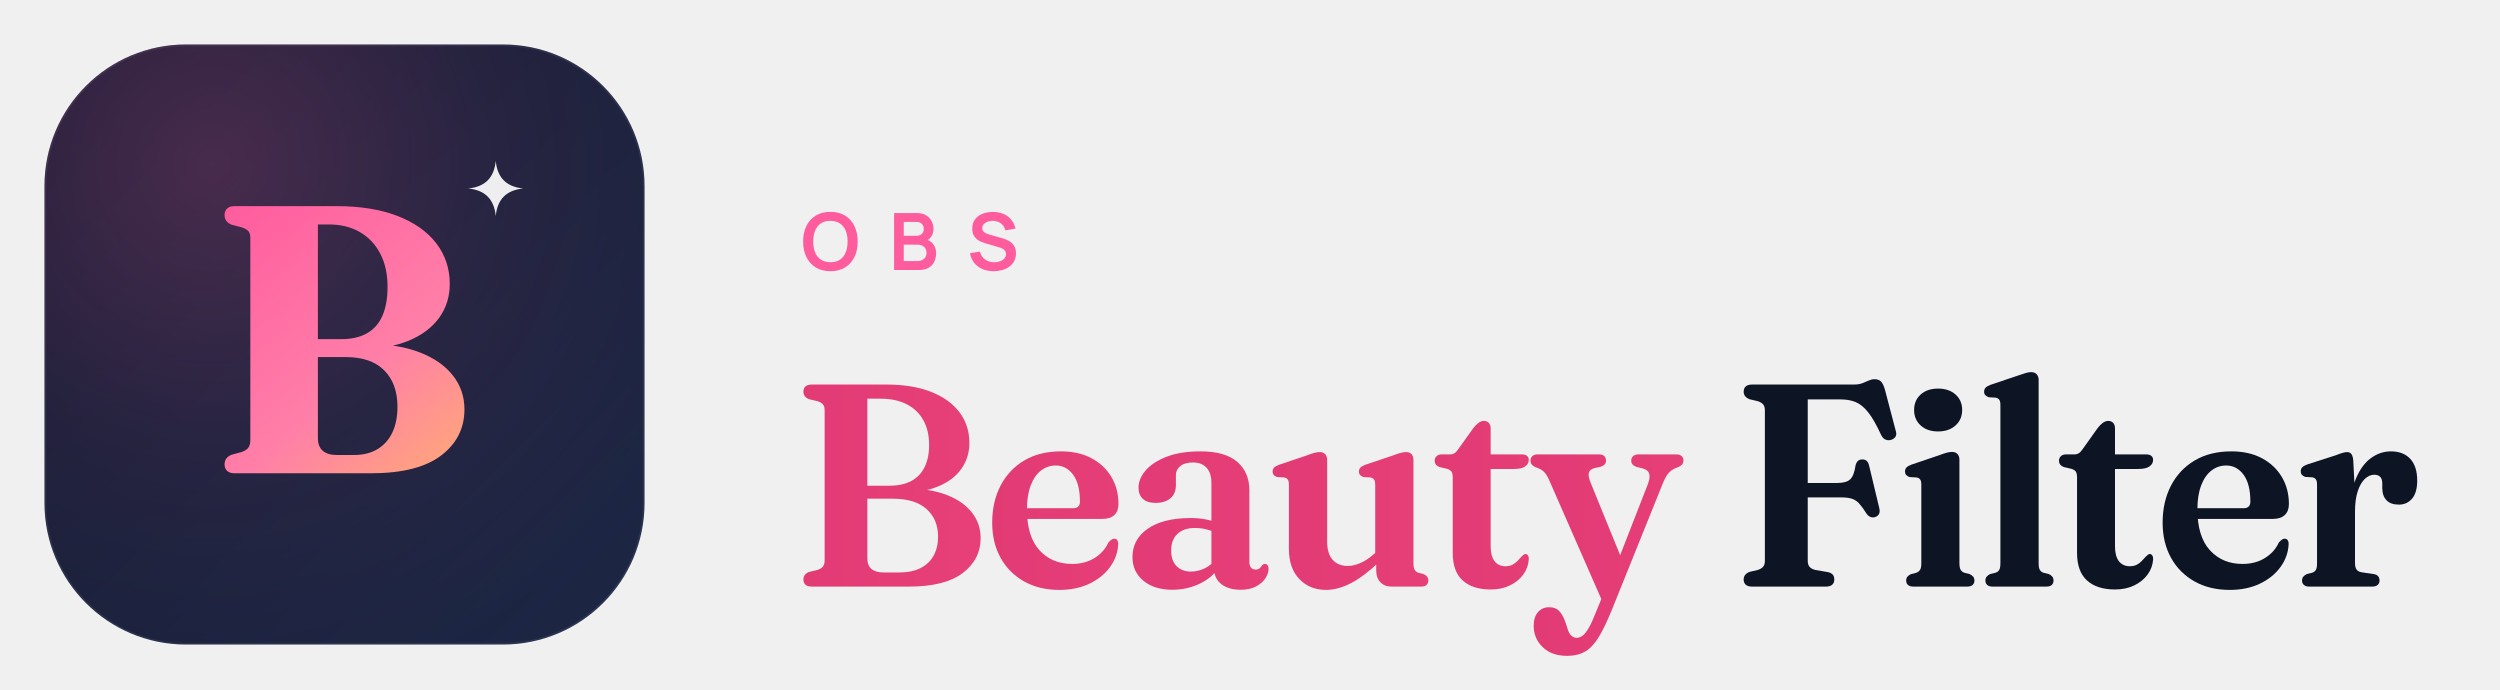
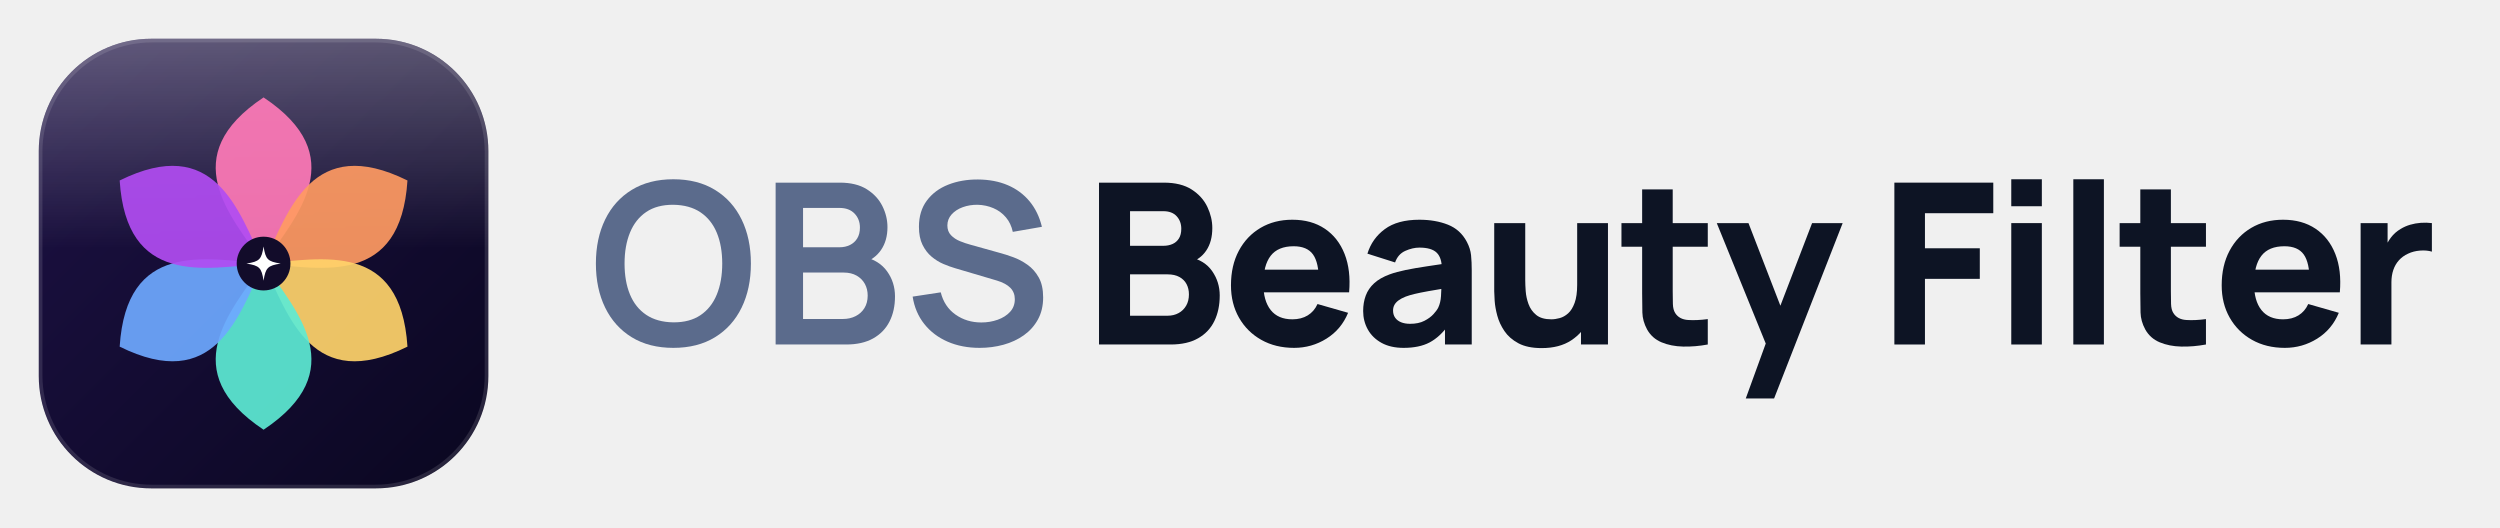
- <svg xmlns="http://www.w3.org/2000/svg" width="537" height="148" viewBox="0 0 537 148" role="img" aria-label="OBS Beauty Filter">
+ <svg xmlns="http://www.w3.org/2000/svg" width="645" height="136" viewBox="0 0 645 136" role="img" aria-label="OBS Beauty Filter">
  <defs>
    <linearGradient id="tile" x1="0" y1="0" x2="1" y2="1">
-       <stop offset="0" stop-color="#121A31" />
-       <stop offset="1" stop-color="#1D2745" />
+       <stop offset="0" stop-color="#1D1145" />
+       <stop offset="1" stop-color="#0A0720" />
    </linearGradient>
-     <radialGradient id="tileGlow" cx="0.28" cy="0.20" r="0.9">
-       <stop offset="0" stop-color="#FF5C9E" stop-opacity="0.22" />
-       <stop offset="0.55" stop-color="#FF5C9E" stop-opacity="0.06" />
-       <stop offset="1" stop-color="#FF5C9E" stop-opacity="0" />
-     </radialGradient>
-     <linearGradient id="bgrad" gradientUnits="userSpaceOnUse" x1="120" y1="1450" x2="1450" y2="-120">
-       <stop offset="0" stop-color="#FF5C9E" />
-       <stop offset="0.55" stop-color="#FF7FA8" />
-       <stop offset="1" stop-color="#FFB36B" />
+     <linearGradient id="gloss" x1="0" y1="0" x2="0" y2="1">
+       <stop offset="0" stop-color="#FFFFFF" stop-opacity="0.30" />
+       <stop offset="1" stop-color="#FFFFFF" stop-opacity="0" />
    </linearGradient>
-     <linearGradient id="wgrad" gradientUnits="userSpaceOnUse" x1="0" y1="0" x2="6174.0" y2="0">
-       <stop offset="0" stop-color="#FF5C9E" />
-       <stop offset="0.55" stop-color="#FF7FA8" />
-       <stop offset="1" stop-color="#FFB36B" />
-     </linearGradient>
-     <radialGradient id="bgGlowA" cx="8%" cy="0%" r="78%">
-       <stop offset="0" stop-color="#FF5C9E" stop-opacity="0.26" />
-       <stop offset="0.55" stop-color="#FF5C9E" stop-opacity="0.07" />
-       <stop offset="1" stop-color="#FF5C9E" stop-opacity="0" />
-     </radialGradient>
-     <radialGradient id="bgGlowB" cx="106%" cy="112%" r="62%">
-       <stop offset="0" stop-color="#FFB36B" stop-opacity="0.20" />
-       <stop offset="0.6" stop-color="#FFB36B" stop-opacity="0.05" />
-       <stop offset="1" stop-color="#FFB36B" stop-opacity="0" />
-     </radialGradient>
-     <linearGradient id="wgradL" gradientUnits="userSpaceOnUse" x1="0" y1="0" x2="6174.0" y2="0">
-       <stop offset="0" stop-color="#E23A74" />
-       <stop offset="0.55" stop-color="#F04A80" />
-       <stop offset="1" stop-color="#FF7A4D" />
-     </linearGradient>
-     <linearGradient id="accent" x1="0" y1="0" x2="1" y2="0">
-       <stop offset="0" stop-color="#FF5C9E" />
-       <stop offset="1" stop-color="#FFB36B" />
-     </linearGradient>
+     <clipPath id="tileClip">
+       <rect x="8" y="8" width="184" height="184" rx="46" />
+     </clipPath>
  </defs>
-   <g transform="translate(8 8) scale(0.2578125)">
-     <rect x="6" y="6" width="500" height="500" rx="118" fill="url(#tile)" />
-     <rect x="6" y="6" width="500" height="500" rx="118" fill="none" stroke="#FFFFFF" stroke-opacity="0.07" stroke-width="3" />
-     <rect x="6" y="6" width="500" height="500" rx="118" fill="url(#tileGlow)" />
-     <g transform="translate(256 252) scale(1.0)">
-       <g transform="translate(-109.790 111.300) scale(0.159 -0.159)" fill="url(#bgrad)">
-         <path transform="translate(0.00 0)" d="M1319 335Q1319 186 1196.5 93.0Q1074 0 828 0H115Q89 0 75.5 12.5Q62 25 62 47Q62 82 98 97L150 111Q176 120 186.5 134.0Q197 148 197 175V1233Q197 1256 187.5 1268.0Q178 1280 151 1289L98 1303Q62 1318 62 1353Q62 1375 75.5 1387.5Q89 1400 115 1400H646Q835 1400 968.0 1348.5Q1101 1297 1171.5 1205.0Q1242 1113 1242 992Q1242 892 1186.5 815.0Q1131 738 1026.0 694.5Q921 651 770 651L820 677Q973 677 1085.0 633.5Q1197 590 1258.0 513.0Q1319 436 1319 335ZM697 609H470V703H675Q754 703 808.0 733.5Q862 764 889.0 825.0Q916 886 916 978Q916 1077 878.0 1150.5Q840 1224 771.0 1264.0Q702 1304 608 1304H551V185Q551 140 576.5 118.0Q602 96 649 96H741Q813 96 864.0 127.0Q915 158 941.5 214.5Q968 271 968 349Q968 469 899.0 539.0Q830 609 697 609Z" />
-       </g>
-       <path d="M 126.00 -149.00 Q 127.95 -127.95 149.00 -126.00 Q 127.95 -124.05 126.00 -103.00 Q 124.05 -124.05 103.00 -126.00 Q 124.05 -127.95 126.00 -149.00 Z" fill="#FFFFFF" opacity="0.92" />
+   <g transform="translate(10 10) scale(0.630435) translate(-8.0 -8.0)">
+     <rect x="8" y="8" width="184" height="184" rx="46" fill="url(#tile)" />
+     <g clip-path="url(#tileClip)">
+       <rect x="8" y="8" width="184" height="86" fill="url(#gloss)" />
    </g>
+     <rect x="8.75" y="8.75" width="182.5" height="182.5" rx="45.5" fill="none" stroke="#FFFFFF" stroke-opacity="0.12" stroke-width="1.5" />
+     <path d="M100 100 C114 80 136 56 100 32 C64 56 86 80 100 100 Z" fill="#FF7AB8" fill-opacity="0.92" transform="rotate(0 100 100)" />
+     <path d="M100 100 C114 80 136 56 100 32 C64 56 86 80 100 100 Z" fill="#FF9A62" fill-opacity="0.92" transform="rotate(60 100 100)" />
+     <path d="M100 100 C114 80 136 56 100 32 C64 56 86 80 100 100 Z" fill="#FFD36B" fill-opacity="0.92" transform="rotate(120 100 100)" />
+     <path d="M100 100 C114 80 136 56 100 32 C64 56 86 80 100 100 Z" fill="#5EEAD4" fill-opacity="0.92" transform="rotate(180 100 100)" />
+     <path d="M100 100 C114 80 136 56 100 32 C64 56 86 80 100 100 Z" fill="#6EA8FF" fill-opacity="0.92" transform="rotate(240 100 100)" />
+     <path d="M100 100 C114 80 136 56 100 32 C64 56 86 80 100 100 Z" fill="#B14CF2" fill-opacity="0.92" transform="rotate(300 100 100)" />
+     <circle cx="100" cy="100" r="11" fill="#120C2A" />
+     <path d="M100 93 C100.84 98.32 101.68 99.16 107 100 C101.68 100.84 100.84 101.68 100 107 C99.16 101.68 98.32 100.84 93 100 C98.32 99.16 99.16 98.32 100 93 Z" fill="#FFFFFF" />
  </g>
-   <g transform="translate(172.000 58.000) scale(0.0085 -0.0085)" fill="#FF5C9E">
+   <g transform="translate(152.000 88.880) scale(0.029 -0.029)" fill="#5B6B8C">
    <path transform="translate(0.00 0)" d="M749 -30Q533 -30 379.0 64.5Q225 159 142.5 328.0Q60 497 60 720Q60 943 142.5 1112.0Q225 1281 379.0 1375.5Q533 1470 749 1470Q965 1470 1119.5 1375.5Q1274 1281 1356.5 1112.0Q1439 943 1439 720Q1439 497 1356.5 328.0Q1274 159 1119.5 64.5Q965 -30 749 -30ZM749 197Q894 196 990.5 261.0Q1087 326 1135.5 444.0Q1184 562 1184 720Q1184 878 1135.5 994.5Q1087 1111 990.5 1176.0Q894 1241 749 1243Q604 1244 508.0 1179.0Q412 1114 363.5 996.0Q315 878 315 720Q315 562 363.0 445.5Q411 329 507.5 264.0Q604 199 749 197Z" />
-     <path transform="translate(2219.00 0)" d="M140 0V1440H711Q857 1440 950.5 1381.5Q1044 1323 1089.5 1232.0Q1135 1141 1135 1044Q1135 925 1078.5 842.0Q1022 759 925 730V780Q1061 749 1131.5 651.0Q1202 553 1202 428Q1202 300 1153.0 204.0Q1104 108 1007.5 54.0Q911 0 769 0ZM384 227H739Q802 227 852.0 252.5Q902 278 930.5 324.5Q959 371 959 435Q959 493 934.0 539.0Q909 585 861.0 612.5Q813 640 746 640H384ZM384 865H708Q760 865 801.0 885.0Q842 905 866.0 944.0Q890 983 890 1040Q890 1115 842.0 1165.0Q794 1215 708 1215H384Z" />
-     <path transform="translate(4201.00 0)" d="M673 -30Q515 -30 388.5 25.0Q262 80 180.5 182.5Q99 285 77 426L327 464Q359 336 458.5 266.0Q558 196 688 196Q765 196 833.0 220.0Q901 244 943.5 290.0Q986 336 986 403Q986 433 976.0 458.5Q966 484 946.5 504.0Q927 524 896.5 540.5Q866 557 826 569L454 679Q406 693 350.5 716.5Q295 740 245.5 781.5Q196 823 164.5 887.5Q133 952 133 1047Q133 1186 203.5 1280.5Q274 1375 393.5 1422.0Q513 1469 659 1468Q807 1467 923.0 1417.5Q1039 1368 1117.0 1274.0Q1195 1180 1227 1047L968 1002Q952 1078 906.5 1131.5Q861 1185 795.5 1213.0Q730 1241 656 1243Q584 1244 522.5 1221.5Q461 1199 423.5 1157.0Q386 1115 386 1059Q386 1006 418.0 972.5Q450 939 497.5 919.5Q545 900 594 887L852 815Q905 801 971.0 777.0Q1037 753 1098.0 710.0Q1159 667 1198.5 597.0Q1238 527 1238 419Q1238 307 1191.5 222.5Q1145 138 1066.0 82.0Q987 26 885.5 -2.0Q784 -30 673 -30Z" />
+     <path transform="translate(1519.00 0)" d="M140 0V1440H711Q857 1440 950.5 1381.5Q1044 1323 1089.5 1232.0Q1135 1141 1135 1044Q1135 925 1078.5 842.0Q1022 759 925 730V780Q1061 749 1131.5 651.0Q1202 553 1202 428Q1202 300 1153.0 204.0Q1104 108 1007.5 54.0Q911 0 769 0ZM384 227H739Q802 227 852.0 252.5Q902 278 930.5 324.5Q959 371 959 435Q959 493 934.0 539.0Q909 585 861.0 612.5Q813 640 746 640H384ZM384 865H708Q760 865 801.0 885.0Q842 905 866.0 944.0Q890 983 890 1040Q890 1115 842.0 1165.0Q794 1215 708 1215H384Z" />
+     <path transform="translate(2801.00 0)" d="M673 -30Q515 -30 388.5 25.0Q262 80 180.5 182.5Q99 285 77 426L327 464Q359 336 458.5 266.0Q558 196 688 196Q765 196 833.0 220.0Q901 244 943.5 290.0Q986 336 986 403Q986 433 976.0 458.5Q966 484 946.5 504.0Q927 524 896.5 540.5Q866 557 826 569L454 679Q406 693 350.5 716.5Q295 740 245.5 781.5Q196 823 164.5 887.5Q133 952 133 1047Q133 1186 203.5 1280.5Q274 1375 393.5 1422.0Q513 1469 659 1468Q807 1467 923.0 1417.5Q1039 1368 1117.0 1274.0Q1195 1180 1227 1047L968 1002Q952 1078 906.5 1131.5Q861 1185 795.5 1213.0Q730 1241 656 1243Q584 1244 522.5 1221.5Q461 1199 423.5 1157.0Q386 1115 386 1059Q386 1006 418.0 972.5Q450 939 497.5 919.5Q545 900 594 887L852 815Q905 801 971.0 777.0Q1037 753 1098.0 710.0Q1159 667 1198.5 597.0Q1238 527 1238 419Q1238 307 1191.5 222.5Q1145 138 1066.0 82.0Q987 26 885.5 -2.0Q784 -30 673 -30Z" />
  </g>
-   <g transform="translate(170.000 126.000) scale(0.031 -0.031)" fill="url(#wgradL)">
-     <path transform="translate(0.00 0)" d="M1311 337Q1311 188 1187.0 94.0Q1063 0 814 0H141Q112 0 97.5 13.0Q83 26 83 49Q83 86 123 102L179 115Q205 123 217.5 138.0Q230 153 230 181V1222Q230 1249 218.0 1263.0Q206 1277 180 1285L123 1298Q83 1314 83 1351Q83 1374 97.5 1387.0Q112 1400 141 1400H657Q840 1400 968.5 1349.0Q1097 1298 1165.0 1207.0Q1233 1116 1233 995Q1233 896 1178.5 817.5Q1124 739 1017.5 694.5Q911 650 753 650L806 679Q961 679 1074.5 635.5Q1188 592 1249.5 514.5Q1311 437 1311 337ZM703 609H443V699H680Q769 699 830.0 731.5Q891 764 922.5 827.5Q954 891 954 982Q954 1079 915.0 1151.0Q876 1223 800.5 1262.5Q725 1302 617 1302H526V196Q526 146 554.5 122.0Q583 98 638 98H748Q835 98 895.0 128.5Q955 159 985.5 215.0Q1016 271 1016 346Q1016 466 936.0 537.5Q856 609 703 609Z" />
-     <path transform="translate(1336.00 0)" d="M930 572Q930 523 901.5 496.0Q873 469 820 469H227V543H615Q663 543 663 589Q663 711 616.0 775.0Q569 839 496 839Q438 839 393.0 804.0Q348 769 322.0 701.0Q296 633 296 535Q296 347 382.5 252.0Q469 157 609 157Q698 157 764.0 198.0Q830 239 860 305Q873 320 882.5 326.0Q892 332 901 332Q914 332 921.5 321.5Q929 311 928 292Q924 208 872.0 136.0Q820 64 729.5 20.5Q639 -23 520 -23Q381 -23 276.5 35.5Q172 94 113.5 199.0Q55 304 55 443Q55 587 112.5 698.5Q170 810 276.5 873.5Q383 937 532 937Q654 937 743.0 889.5Q832 842 881.0 759.5Q930 677 930 572Z" />
-     <path transform="translate(2296.00 0)" d="M633 122V145L614 149V719Q614 787 580.5 823.5Q547 860 486 860Q429 860 398.5 835.0Q368 810 368 774V703Q368 645 330.5 612.5Q293 580 226 580Q169 580 139.0 608.0Q109 636 109 686Q109 747 158.0 804.5Q207 862 303.0 899.5Q399 937 539 937Q709 937 793.0 864.5Q877 792 877 667V172Q877 146 888.0 132.0Q899 118 920 118Q936 118 946.5 125.5Q957 133 963 145Q967 150 972.0 153.5Q977 157 984 157Q997 157 1003.5 147.5Q1010 138 1010 123Q1010 91 988.0 57.5Q966 24 923.0 1.0Q880 -22 818 -22Q733 -22 683.0 17.0Q633 56 633 122ZM67 205Q67 327 173.0 401.0Q279 475 471 475Q530 475 578.0 465.0Q626 455 661 439L641 375Q608 390 574.0 398.0Q540 406 499 406Q422 406 378.5 365.0Q335 324 335 251Q335 179 373.0 141.5Q411 104 472 104Q523 104 569.5 127.5Q616 151 647 192L667 133Q617 59 529.5 18.5Q442 -22 343 -22Q219 -22 143.0 40.5Q67 103 67 205Z" />
-     <path transform="translate(3303.00 0)" d="M749 111V184L742 190V704Q742 730 734.5 741.0Q727 752 711 756L661 759Q645 764 637.0 773.5Q629 783 629 797Q629 813 639.0 824.0Q649 835 673 844L869 910Q900 922 919.5 927.0Q939 932 956 932Q981 932 994.0 917.5Q1007 903 1007 879V162Q1007 131 1015.5 116.5Q1024 102 1040 96L1077 87Q1094 79 1102.0 68.5Q1110 58 1110 42Q1110 23 1097.5 11.5Q1085 0 1060 0H855Q807 0 778.0 30.0Q749 60 749 111ZM144 261V704Q144 730 136.5 741.0Q129 752 113 756L63 759Q47 764 39.0 773.5Q31 783 31 797Q31 813 41.0 824.0Q51 835 75 844L271 910Q302 922 321.5 927.0Q341 932 358 932Q382 932 395.5 917.5Q409 903 409 879V312Q409 227 447.5 185.0Q486 143 551 143Q593 143 640.0 163.5Q687 184 736 228L773 262L816 214L774 175Q661 68 571.5 22.5Q482 -23 402 -23Q288 -23 216.0 52.5Q144 128 144 261Z" />
-     <path transform="translate(4436.00 0)" d="M107 816 56 828Q37 835 29.0 846.0Q21 857 21 873Q21 892 34.5 904.0Q48 916 69 916H128Q146 916 159.5 925.0Q173 934 188 957L290 1100Q307 1122 325.5 1135.0Q344 1148 362 1148Q383 1148 396.0 1134.5Q409 1121 409 1095V279Q409 211 436.0 176.0Q463 141 512 141Q540 141 560.0 151.5Q580 162 594.0 177.0Q608 192 620.5 205.5Q633 219 646 226Q658 227 666.0 217.5Q674 208 673 187Q669 130 634.5 83.0Q600 36 542.0 8.0Q484 -20 409 -20Q284 -20 215.0 42.5Q146 105 146 234V758Q146 784 137.5 796.5Q129 809 107 816ZM308 815 310 916H625Q648 916 660.5 906.0Q673 896 673 878Q673 851 648.5 833.0Q624 815 570 815Z" />
-     <path transform="translate(5120.00 0)" d="M651 147 510 -128 132 734Q113 779 91.5 798.0Q70 817 34 828Q16 837 8.5 847.0Q1 857 1 872Q1 893 14.5 904.5Q28 916 50 916H476Q499 916 511.5 905.0Q524 894 524 873Q524 857 514.5 846.5Q505 836 486 830L444 821Q411 812 405.0 787.5Q399 763 420 714ZM455 -176 524 -7 565 71 812 704Q832 755 823.5 782.0Q815 809 778 819L736 829Q717 836 708.0 846.5Q699 857 699 873Q699 893 712.5 904.5Q726 916 749 916H1012Q1035 916 1048.0 904.5Q1061 893 1061 873Q1061 860 1054.0 849.5Q1047 839 1028 829Q986 816 962.5 792.0Q939 768 917 713L566 -158Q517 -279 474.0 -349.5Q431 -420 379.5 -450.0Q328 -480 255 -480Q148 -480 85.5 -419.5Q23 -359 23 -271Q23 -212 52.5 -177.5Q82 -143 130 -143Q175 -143 200.0 -169.5Q225 -196 243 -247L256 -286Q264 -319 281.0 -337.0Q298 -355 321 -355Q344 -355 364.5 -338.0Q385 -321 407.0 -282.0Q429 -243 455 -176Z" />
-   </g>
-   <g transform="translate(360.650 126.000) scale(0.031 -0.031)" fill="#0D1424">
-     <path transform="translate(365.00 0)" d="M849 1400Q882 1400 906.0 1409.5Q930 1419 950.0 1428.0Q970 1437 989 1437Q1020 1437 1035.5 1420.0Q1051 1403 1062 1364L1138 1075Q1145 1051 1133.0 1035.5Q1121 1020 1098 1015Q1080 1012 1063.0 1020.0Q1046 1028 1034 1054Q987 1156 945.5 1208.0Q904 1260 859.0 1278.5Q814 1297 755 1297H527V178Q527 151 540.5 136.0Q554 121 581 115L669 100Q691 94 701.0 82.0Q711 70 711 49Q711 26 696.5 13.0Q682 0 653 0H141Q112 0 97.5 13.0Q83 26 83 49Q83 86 124 102L180 115Q205 123 217.5 137.0Q230 151 230 178V1222Q230 1249 217.5 1263.0Q205 1277 180 1285L124 1298Q83 1314 83 1351Q83 1374 97.5 1387.0Q112 1400 141 1400ZM410 718H732Q795 718 821.5 743.5Q848 769 858 838Q863 860 874.5 870.5Q886 881 903 881Q942 883 952 839L1022 547Q1029 520 1021.5 504.5Q1014 489 995 482Q977 476 960.5 483.0Q944 490 932 509Q905 552 883.0 576.0Q861 600 832.5 609.0Q804 618 759 618H410Z" />
-     <path transform="translate(1513.00 0)" d="M430 879V162Q430 131 438.5 116.5Q447 102 464 96L500 87Q517 79 525.5 68.5Q534 58 534 42Q534 22 521.0 11.0Q508 0 484 0H111Q87 0 74.0 11.0Q61 22 61 42Q61 58 69.5 68.5Q78 79 94 86L132 96Q149 103 157.5 116.5Q166 130 166 162V705Q166 731 158.5 741.5Q151 752 135 756L84 759Q68 765 60.5 774.0Q53 783 53 798Q53 814 63.0 825.0Q73 836 97 845L292 911Q324 923 343.0 928.0Q362 933 379 933Q404 933 417.0 918.0Q430 903 430 879ZM282 1075Q207 1075 161.5 1116.5Q116 1158 116 1224Q116 1290 161.5 1331.0Q207 1372 282 1372Q357 1372 403.0 1331.0Q449 1290 449 1224Q449 1158 403.0 1116.5Q357 1075 282 1075Z" />
-     <path transform="translate(2061.00 0)" d="M431 1432V162Q431 130 439.0 116.0Q447 102 464 96L501 87Q518 79 526.0 68.5Q534 58 534 42Q534 22 521.5 11.0Q509 0 484 0H111Q88 0 75.0 11.0Q62 22 62 42Q62 58 70.5 68.5Q79 79 95 87L132 96Q150 102 158.0 116.0Q166 130 166 162V1258Q166 1283 158.5 1294.0Q151 1305 135 1309L85 1312Q69 1318 61.0 1327.0Q53 1336 53 1350Q53 1367 63.0 1378.0Q73 1389 97 1398L293 1464Q324 1475 343.5 1480.5Q363 1486 379 1486Q404 1486 417.5 1471.0Q431 1456 431 1432Z" />
-     <path transform="translate(2612.00 0)" d="M107 816 56 828Q37 835 29.0 846.0Q21 857 21 873Q21 892 34.5 904.0Q48 916 69 916H128Q146 916 159.5 925.0Q173 934 188 957L290 1100Q307 1122 325.5 1135.0Q344 1148 362 1148Q383 1148 396.0 1134.5Q409 1121 409 1095V279Q409 211 436.0 176.0Q463 141 512 141Q540 141 560.0 151.5Q580 162 594.0 177.0Q608 192 620.5 205.5Q633 219 646 226Q658 227 666.0 217.5Q674 208 673 187Q669 130 634.5 83.0Q600 36 542.0 8.0Q484 -20 409 -20Q284 -20 215.0 42.5Q146 105 146 234V758Q146 784 137.5 796.5Q129 809 107 816ZM308 815 310 916H625Q648 916 660.5 906.0Q673 896 673 878Q673 851 648.5 833.0Q624 815 570 815Z" />
-     <path transform="translate(3296.00 0)" d="M930 572Q930 523 901.5 496.0Q873 469 820 469H227V543H615Q663 543 663 589Q663 711 616.0 775.0Q569 839 496 839Q438 839 393.0 804.0Q348 769 322.0 701.0Q296 633 296 535Q296 347 382.5 252.0Q469 157 609 157Q698 157 764.0 198.0Q830 239 860 305Q873 320 882.5 326.0Q892 332 901 332Q914 332 921.5 321.5Q929 311 928 292Q924 208 872.0 136.0Q820 64 729.5 20.5Q639 -23 520 -23Q381 -23 276.5 35.5Q172 94 113.5 199.0Q55 304 55 443Q55 587 112.5 698.5Q170 810 276.5 873.5Q383 937 532 937Q654 937 743.0 889.5Q832 842 881.0 759.5Q930 677 930 572Z" />
-     <path transform="translate(4256.00 0)" d="M395 512Q395 654 434.5 748.5Q474 843 538.0 890.0Q602 937 677 937Q763 937 811.0 885.0Q859 833 859 735Q859 651 823.5 609.5Q788 568 732 568Q676 568 647.0 597.5Q618 627 617 680V714Q617 745 603.0 760.0Q589 775 561 775Q527 775 496.5 746.5Q466 718 447.0 661.0Q428 604 428 518ZM416 874 428 634V163Q428 134 438.5 118.5Q449 103 475 99L556 87Q578 84 588.0 72.0Q598 60 598 42Q598 23 585.0 11.5Q572 0 547 0H111Q87 0 74.0 11.5Q61 23 61 42Q61 58 69.5 68.5Q78 79 94 87L131 96Q149 102 157.0 116.0Q165 130 165 161V705Q165 731 157.5 742.0Q150 753 134 757L83 760Q67 766 59.5 775.0Q52 784 52 798Q52 815 62.0 826.0Q72 837 96 846L292 909Q323 921 342.0 926.5Q361 932 373 932Q392 932 402.5 919.0Q413 906 416 874Z" />
+   <g transform="translate(279.484 88.880) scale(0.029 -0.029)" fill="#0D1424">
+     <path transform="translate(0.00 0)" d="M140 0V1440H716Q870 1440 965.0 1378.5Q1060 1317 1104.0 1224.0Q1148 1131 1148 1036Q1148 915 1093.5 835.0Q1039 755 944 728V778Q1079 750 1146.5 653.0Q1214 556 1214 436Q1214 307 1166.5 209.0Q1119 111 1022.0 55.5Q925 0 778 0ZM416 256H750Q805 256 848.0 279.5Q891 303 915.5 345.5Q940 388 940 446Q940 497 919.0 537.0Q898 577 855.5 600.5Q813 624 750 624H416ZM416 878H712Q758 878 794.0 894.0Q830 910 851.0 943.5Q872 977 872 1030Q872 1096 831.0 1141.0Q790 1186 712 1186H416Z" />
+     <path transform="translate(1234.00 0)" d="M642 -30Q476 -30 349.5 41.5Q223 113 151.5 238.5Q80 364 80 526Q80 703 150.0 834.0Q220 965 343.0 1037.5Q466 1110 626 1110Q796 1110 915.0 1030.0Q1034 950 1091.0 805.0Q1148 660 1131 464H862V564Q862 729 809.5 801.5Q757 874 638 874Q499 874 433.5 789.5Q368 705 368 540Q368 389 433.5 306.5Q499 224 626 224Q706 224 763.0 259.0Q820 294 850 360L1122 282Q1061 134 929.5 52.0Q798 -30 642 -30ZM284 464V666H1000V464Z" />
+     <path transform="translate(2410.00 0)" d="M440 -30Q324 -30 243.5 14.5Q163 59 121.5 133.5Q80 208 80 298Q80 373 103.0 435.0Q126 497 177.5 544.5Q229 592 316 624Q376 646 459.0 663.0Q542 680 647.0 695.5Q752 711 878 730L780 676Q780 772 734.0 817.0Q688 862 580 862Q520 862 455.0 833.0Q390 804 364 730L118 808Q159 942 272.0 1026.0Q385 1110 580 1110Q723 1110 834.0 1066.0Q945 1022 1002 914Q1034 854 1040.0 794.0Q1046 734 1046 660V0H808V222L842 176Q763 67 671.5 18.5Q580 -30 440 -30ZM498 184Q573 184 624.5 210.5Q676 237 706.5 271.0Q737 305 748 328Q769 372 772.5 430.5Q776 489 776 528L856 508Q735 488 660.0 474.5Q585 461 539.0 450.0Q493 439 458 426Q418 410 393.5 391.5Q369 373 357.5 351.0Q346 329 346 302Q346 265 364.5 238.5Q383 212 417.0 198.0Q451 184 498 184Z" />
+     <path transform="translate(3536.00 0)" d="M542 -32Q415 -32 335.0 11.0Q255 54 210.5 120.0Q166 186 147.0 257.5Q128 329 124.0 388.0Q120 447 120 474V1080H396V570Q396 533 400.0 475.5Q404 418 425.0 360.0Q446 302 493.5 263.0Q541 224 628 224Q663 224 703.0 235.0Q743 246 778.0 277.5Q813 309 835.5 370.5Q858 432 858 532L1014 458Q1014 330 962.0 218.0Q910 106 805.5 37.0Q701 -32 542 -32ZM892 0V358H858V1080H1132V0Z" />
+     <path transform="translate(4768.00 0)" d="M788 0Q676 -21 568.5 -18.5Q461 -16 376.5 19.5Q292 55 248 134Q208 208 206.0 284.5Q204 361 204 458V1380H476V474Q476 411 477.5 360.5Q479 310 498 280Q534 223 613.0 218.0Q692 213 788 226ZM20 870V1080H788V870Z" />
+     <path transform="translate(5616.00 0)" d="M278 -480 486 92 490 -76 20 1080H302L618 262H554L868 1080H1140L530 -480Z" />
+     <path transform="translate(7076.00 0)" d="M140 0V1440H1020V1168H412V856H900V584H412V0Z" />
+     <path transform="translate(8096.00 0)" d="M160 1230V1470H432V1230ZM160 0V1080H432V0Z" />
+     <path transform="translate(8648.00 0)" d="M160 0V1470H432V0Z" />
+     <path transform="translate(9200.00 0)" d="M788 0Q676 -21 568.5 -18.5Q461 -16 376.5 19.5Q292 55 248 134Q208 208 206.0 284.5Q204 361 204 458V1380H476V474Q476 411 477.5 360.5Q479 310 498 280Q534 223 613.0 218.0Q692 213 788 226ZM20 870V1080H788V870Z" />
+     <path transform="translate(10048.00 0)" d="M642 -30Q476 -30 349.5 41.5Q223 113 151.5 238.5Q80 364 80 526Q80 703 150.0 834.0Q220 965 343.0 1037.5Q466 1110 626 1110Q796 1110 915.0 1030.0Q1034 950 1091.0 805.0Q1148 660 1131 464H862V564Q862 729 809.5 801.5Q757 874 638 874Q499 874 433.5 789.5Q368 705 368 540Q368 389 433.5 306.5Q499 224 626 224Q706 224 763.0 259.0Q820 294 850 360L1122 282Q1061 134 929.5 52.0Q798 -30 642 -30ZM284 464V666H1000V464Z" />
+     <path transform="translate(11224.00 0)" d="M140 0V1080H380V816L354 850Q375 906 410.0 952.0Q445 998 496 1028Q535 1052 581.0 1065.5Q627 1079 676.0 1082.5Q725 1086 774 1080V826Q729 840 669.5 835.5Q610 831 562 808Q514 786 481.0 749.5Q448 713 431.0 663.5Q414 614 414 552V0Z" />
  </g>
</svg>
